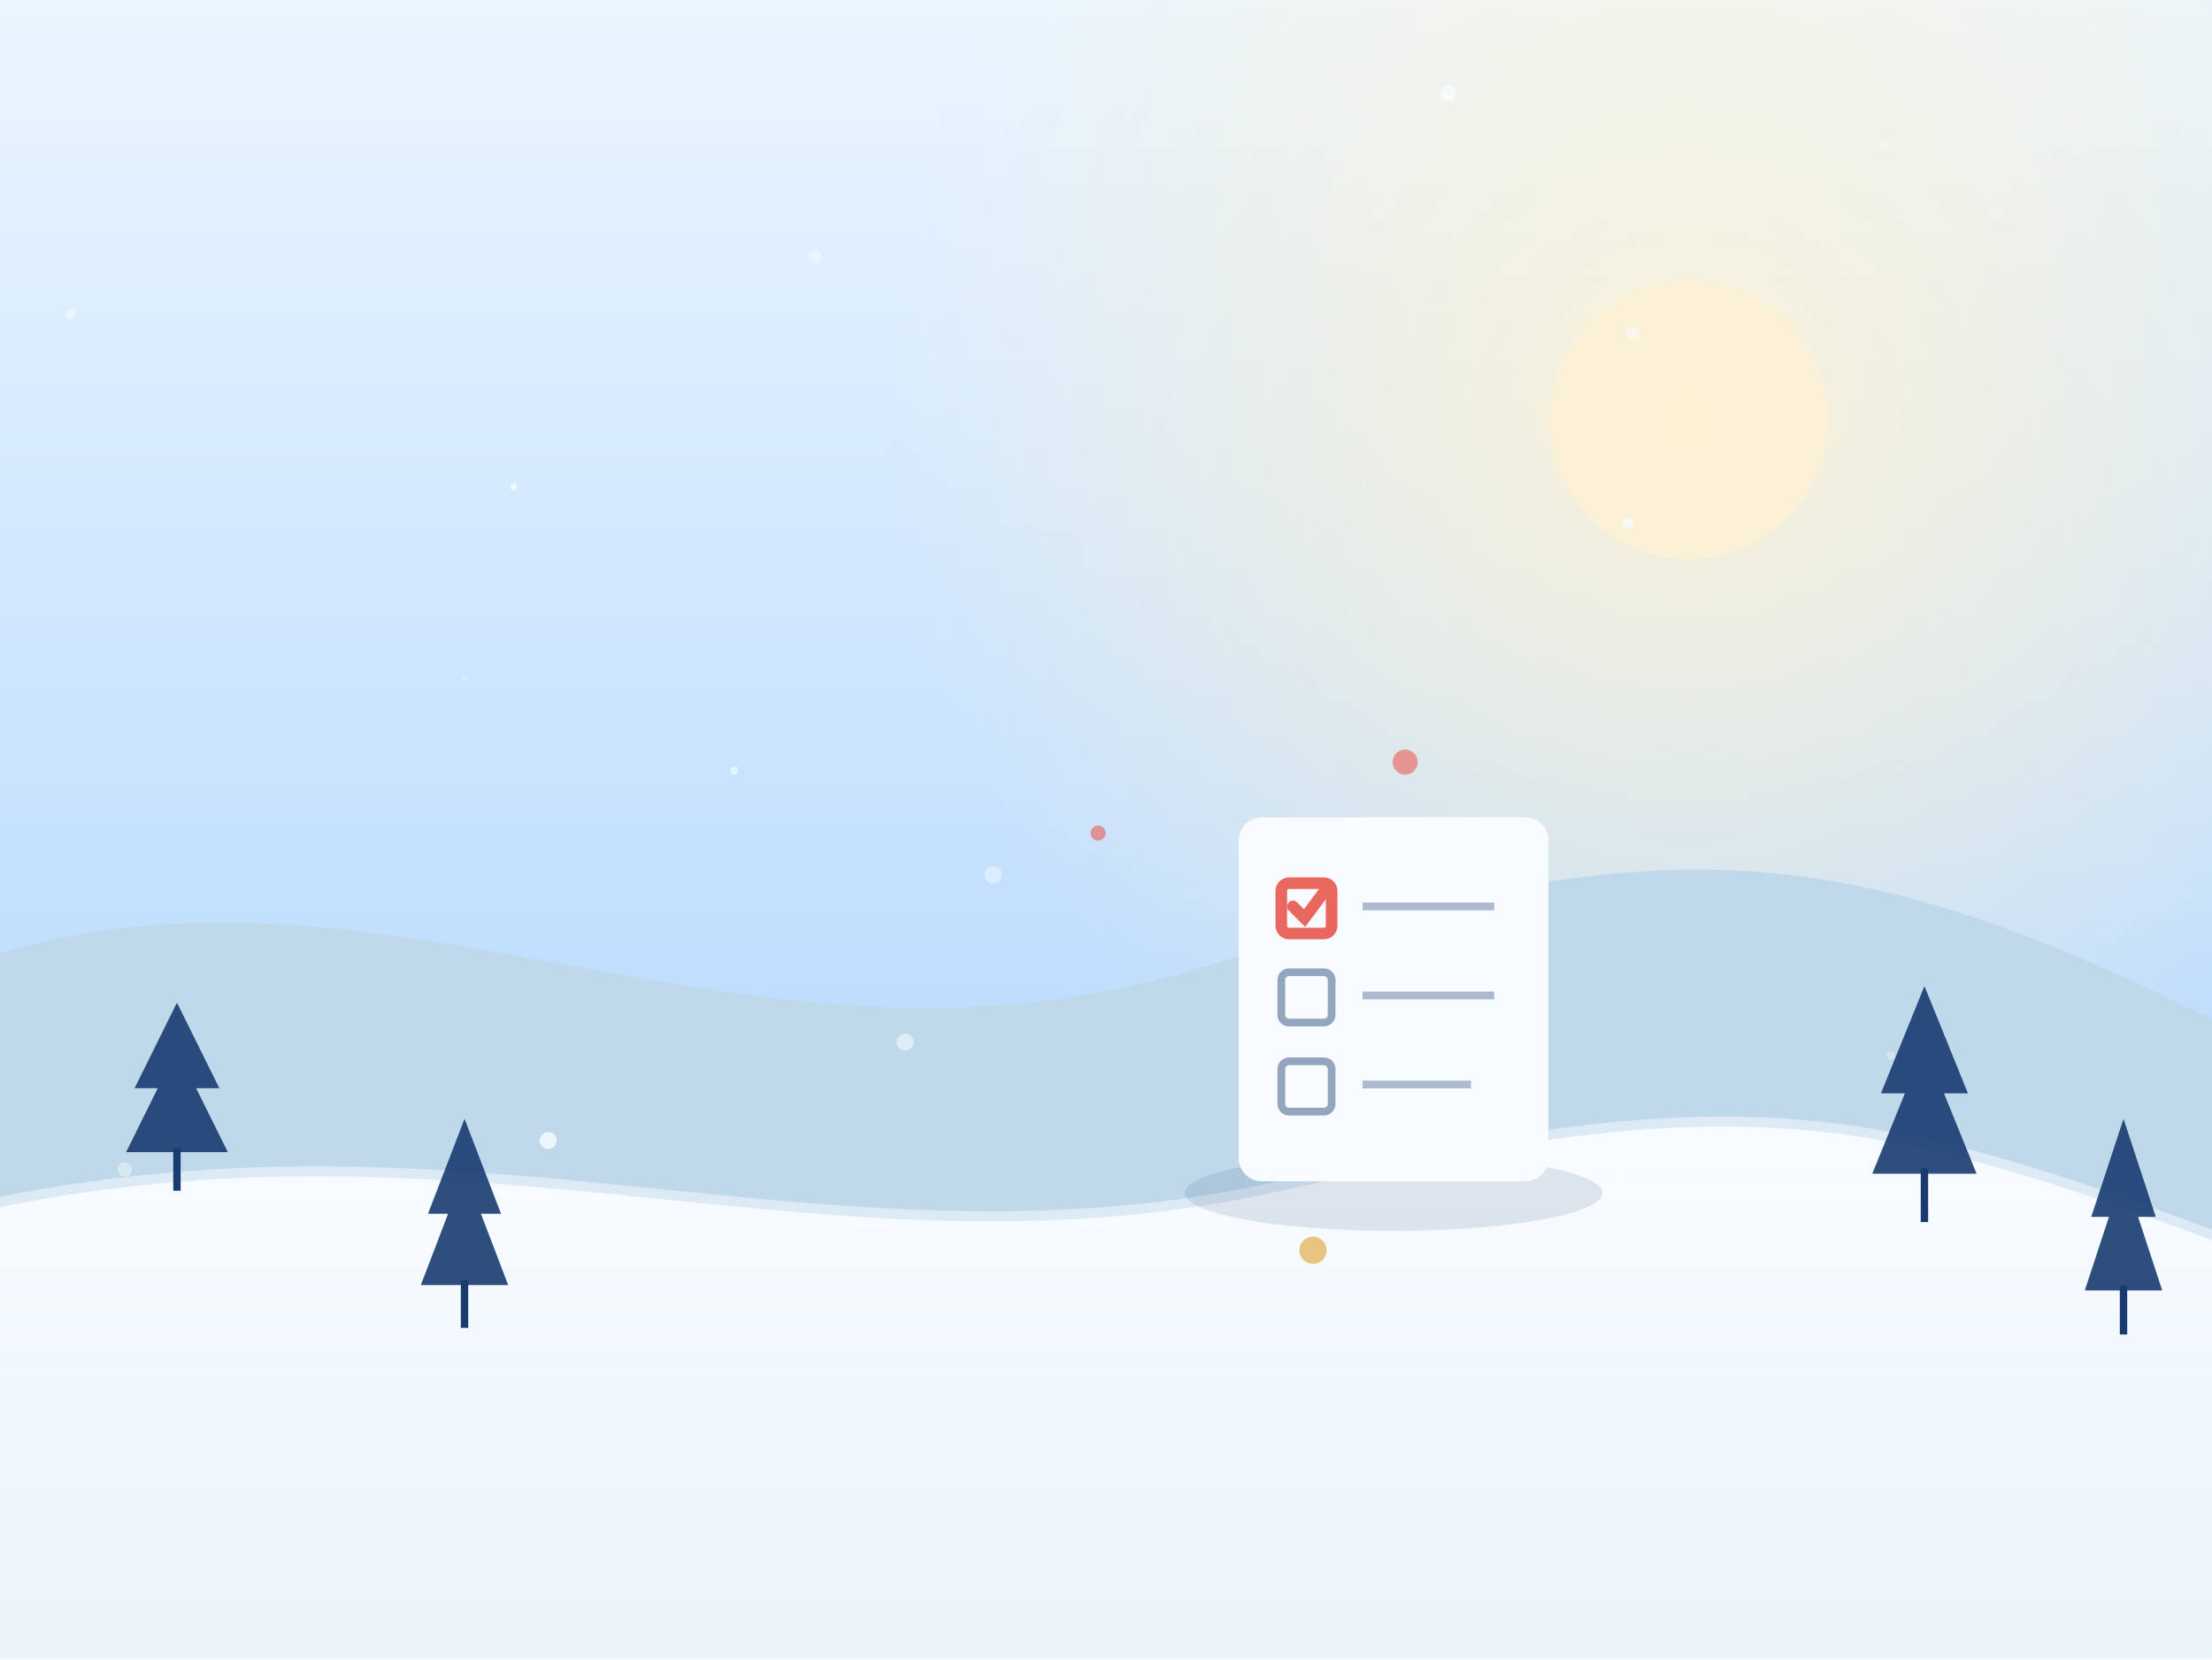
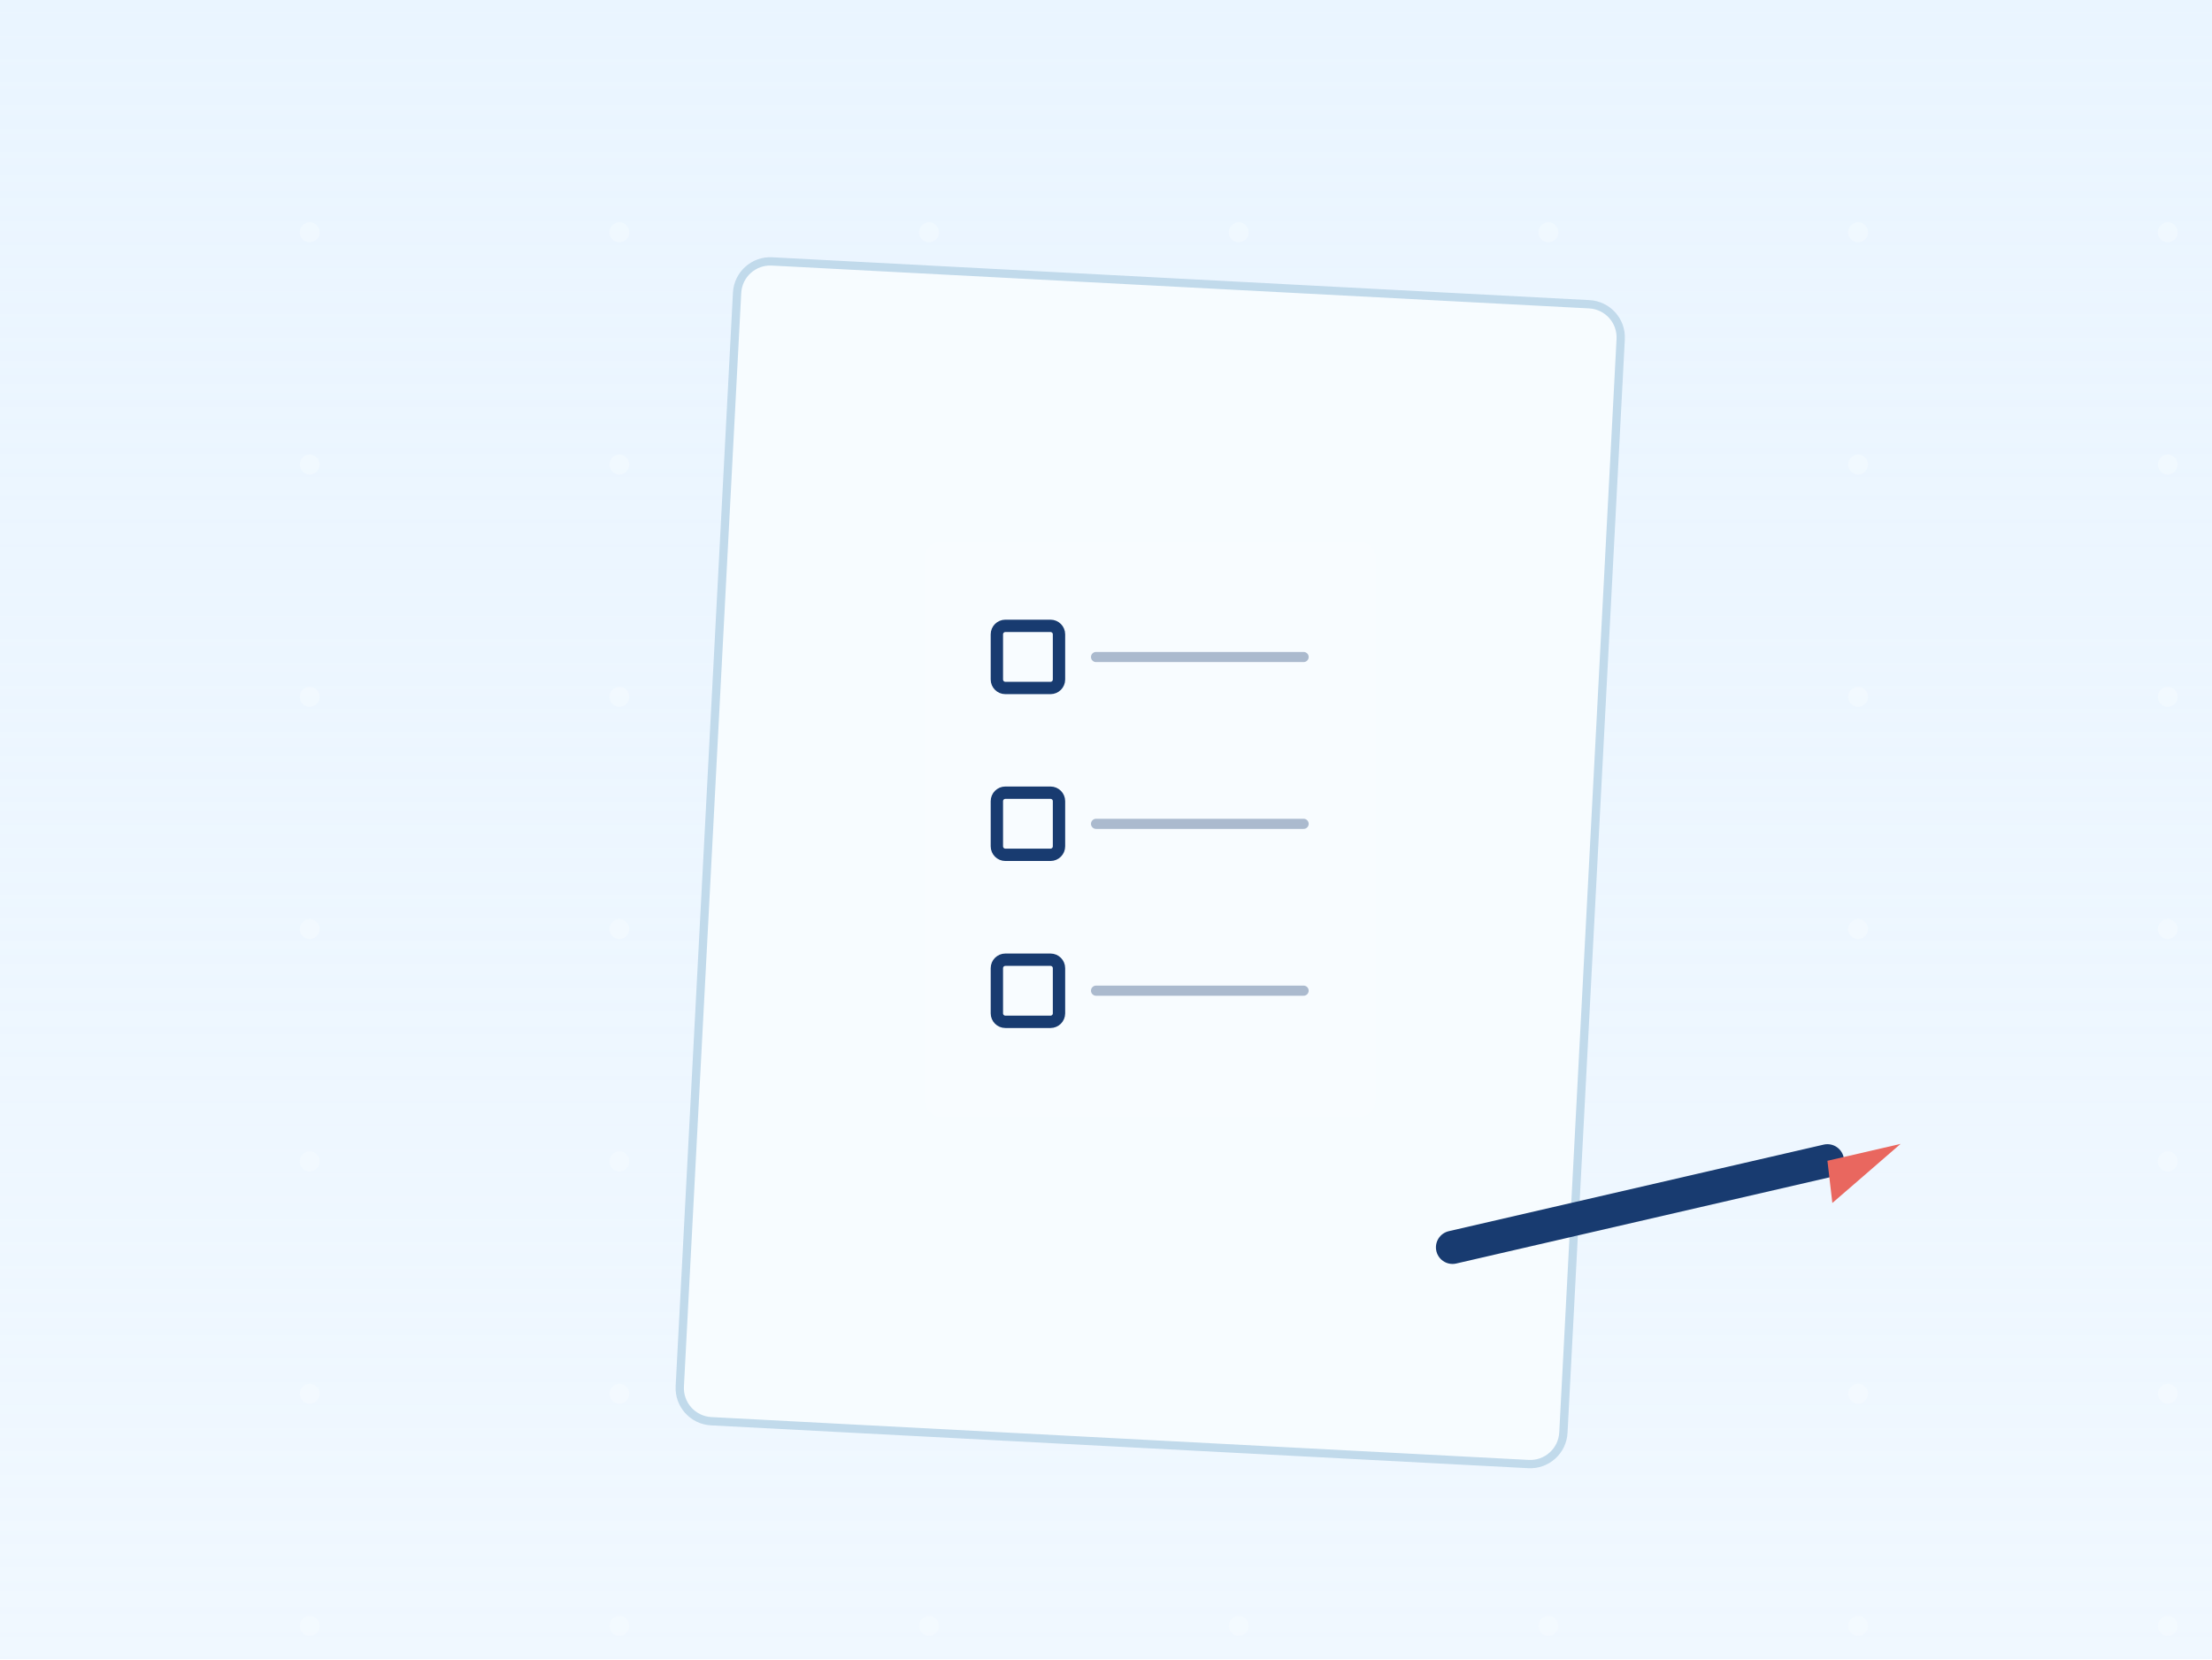
<svg xmlns="http://www.w3.org/2000/svg" viewBox="0 0 1200 900" width="1200" height="900" role="img" aria-labelledby="art-wishlist-empty-winter-title art-wishlist-empty-winter-desc">
  <defs>
    <linearGradient id="art-wishlist-empty-winter-sky" x1="0" y1="0" x2="0" y2="1">
      <stop offset="0" stop-color="#EAF5FF" />
-       <stop offset="1" stop-color="#A3CEFD" />
-     </linearGradient>
-     <linearGradient id="art-wishlist-empty-winter-ground" x1="0" y1="0" x2="0" y2="1">
-       <stop offset="0" stop-color="#F8FCFF" />
-       <stop offset="1" stop-color="#F8FCFF" stop-opacity="0.76" />
+       <stop offset="1" stop-color="#EAF5FF" stop-opacity="0.72" />
    </linearGradient>
    <radialGradient id="art-wishlist-empty-winter-glow">
-       <stop offset="0" stop-color="#FFF2D2" stop-opacity="0.85" />
+       <stop offset="0" stop-color="#FFF2D2" stop-opacity="0.8" />
      <stop offset="1" stop-color="#FFF2D2" stop-opacity="0" />
    </radialGradient>
  </defs>
  <rect width="1200" height="900" fill="url(#art-wishlist-empty-winter-sky)" />
-   <circle cx="916" cy="227.7" r="437" fill="url(#art-wishlist-empty-winter-glow)" />
-   <circle cx="916" cy="227.7" r="75.5" fill="#FFF2D2" opacity="0.6" />
-   <path d="M0 516.9 C216 453.9, 408 597.9, 648 525.9 S984 444.9, 1200 552.9 L1200 900 L0 900 Z" fill="#BFD8EA" />
-   <path d="M0 654.8 C264 600.8, 456 699.8, 696 645.8 S1008 600.8, 1200 672.8 L1200 900 L0 900 Z" fill="url(#art-wishlist-empty-winter-ground)" />
-   <path d="M0 654.8 C264 600.8, 456 699.8, 696 645.8 S1008 600.8, 1200 672.8" fill="none" stroke="#F8FCFF" stroke-width="10.8" opacity="0.5" />
-   <circle cx="38.3" cy="170.3" r="2.7" fill="#F8FCFF" opacity="0.48" />
-   <circle cx="756.1" cy="547.6" r="3.1" fill="#F8FCFF" opacity="0.75" />
-   <circle cx="878.1" cy="637.9" r="3" fill="#F8FCFF" opacity="0.48" />
-   <circle cx="885.9" cy="181.1" r="3.8" fill="#F8FCFF" opacity="0.46" />
-   <circle cx="491" cy="565.3" r="4.6" fill="#F8FCFF" opacity="0.57" />
-   <circle cx="784.4" cy="603.2" r="4" fill="#F8FCFF" opacity="0.56" />
-   <circle cx="1022.4" cy="79.1" r="2.9" fill="#F8FCFF" opacity="0.48" />
-   <circle cx="785.6" cy="50.6" r="4.4" fill="#F8FCFF" opacity="0.75" />
-   <circle cx="297.4" cy="618.7" r="4.6" fill="#F8FCFF" opacity="0.81" />
-   <circle cx="691.5" cy="530.6" r="4.5" fill="#F8FCFF" opacity="0.52" />
-   <circle cx="398.3" cy="417.9" r="2.2" fill="#F8FCFF" opacity="0.59" />
-   <circle cx="442" cy="139.1" r="3.5" fill="#F8FCFF" opacity="0.51" />
-   <circle cx="278.6" cy="264" r="1.9" fill="#F8FCFF" opacity="0.74" />
-   <circle cx="538.8" cy="474.6" r="4.8" fill="#F8FCFF" opacity="0.44" />
-   <circle cx="252.2" cy="367.7" r="1.5" fill="#F8FCFF" opacity="0.33" />
-   <circle cx="67.7" cy="634.4" r="3.9" fill="#F8FCFF" opacity="0.43" />
-   <circle cx="883.4" cy="283.6" r="3.1" fill="#F8FCFF" opacity="0.72" />
-   <circle cx="1025.7" cy="572.6" r="2.2" fill="#F8FCFF" opacity="0.38" />
-   <rect x="94" y="622.7" width="4" height="23.2" fill="#183B70" />
-   <path d="M96 543.9 L73 590.3 L85.6 590.3 L68.4 625 L123.6 625 L106.4 590.3 L119 590.3 Z" fill="#183B70" opacity="0.9" />
-   <rect x="250" y="694.5" width="4" height="25.8" fill="#183B70" />
-   <path d="M252 606.9 L232.2 658.4 L243.1 658.4 L228.3 697.1 L275.7 697.1 L260.9 658.4 L271.8 658.4 Z" fill="#183B70" opacity="0.9" />
-   <rect x="1042" y="633.8" width="4" height="29.1" fill="#183B70" />
-   <path d="M1044 534.9 L1020.4 593.1 L1033.4 593.1 L1015.7 636.7 L1072.3 636.7 L1054.6 593.1 L1067.6 593.1 Z" fill="#183B70" opacity="0.9" />
-   <rect x="1150" y="697.3" width="4" height="26.6" fill="#183B70" />
-   <path d="M1152 606.9 L1134.5 660.1 L1144.1 660.1 L1131 700 L1173 700 L1159.9 660.1 L1169.5 660.1 Z" fill="#183B70" opacity="0.9" />
-   <ellipse cx="756" cy="647.1" rx="113.3" ry="20.6" fill="#183B70" opacity="0.12" />
-   <circle cx="762.3" cy="413.4" r="6.8" fill="#E9675F" opacity="0.65" />
-   <circle cx="712.3" cy="678.2" r="7.4" fill="#DFA93E" opacity="0.65" />
-   <circle cx="595.7" cy="451.9" r="4.1" fill="#E9675F" opacity="0.65" />
-   <g transform="translate(756 540) scale(2.1)">
-     <rect x="-40" y="-46" width="80" height="94" rx="6" fill="#F8FCFF" />
-     <rect x="-29" y="-29" width="13" height="13" rx="2" fill="none" stroke="#E9675F" stroke-width="3" />
-     <path d="M-26 -23 L-23 -20 L-17 -28" fill="none" stroke="#E9675F" stroke-width="3" stroke-linecap="round" />
-     <line x1="-8" y1="-23" x2="26" y2="-23" stroke="#183B70" stroke-width="2" opacity="0.34" />
-     <rect x="-29" y="-6" width="13" height="13" rx="2" fill="none" stroke="#183B70" stroke-width="2" opacity="0.45" />
-     <line x1="-8" y1="0" x2="26" y2="0" stroke="#183B70" stroke-width="2" opacity="0.34" />
-     <rect x="-29" y="17" width="13" height="13" rx="2" fill="none" stroke="#183B70" stroke-width="2" opacity="0.45" />
-     <line x1="-8" y1="23" x2="20" y2="23" stroke="#183B70" stroke-width="2" opacity="0.34" />
+   <circle cx="168" cy="126" r="5.4" fill="#F8FCFF" opacity="0.42" />
+   <circle cx="336" cy="126" r="5.4" fill="#F8FCFF" opacity="0.42" />
+   <circle cx="504" cy="126" r="5.4" fill="#F8FCFF" opacity="0.42" />
+   <circle cx="672" cy="126" r="5.4" fill="#F8FCFF" opacity="0.42" />
+   <circle cx="840" cy="126" r="5.4" fill="#F8FCFF" opacity="0.42" />
+   <circle cx="1008" cy="126" r="5.4" fill="#F8FCFF" opacity="0.42" />
+   <circle cx="1176" cy="126" r="5.4" fill="#F8FCFF" opacity="0.42" />
+   <circle cx="168" cy="252" r="5.4" fill="#F8FCFF" opacity="0.42" />
+   <circle cx="336" cy="252" r="5.4" fill="#F8FCFF" opacity="0.42" />
+   <circle cx="504" cy="252" r="5.4" fill="#F8FCFF" opacity="0.42" />
+   <circle cx="672" cy="252" r="5.4" fill="#F8FCFF" opacity="0.42" />
+   <circle cx="840" cy="252" r="5.4" fill="#F8FCFF" opacity="0.42" />
+   <circle cx="1008" cy="252" r="5.4" fill="#F8FCFF" opacity="0.42" />
+   <circle cx="1176" cy="252" r="5.4" fill="#F8FCFF" opacity="0.42" />
+   <circle cx="168" cy="378" r="5.4" fill="#F8FCFF" opacity="0.42" />
+   <circle cx="336" cy="378" r="5.4" fill="#F8FCFF" opacity="0.42" />
+   <circle cx="504" cy="378" r="5.4" fill="#F8FCFF" opacity="0.42" />
+   <circle cx="672" cy="378" r="5.4" fill="#F8FCFF" opacity="0.42" />
+   <circle cx="840" cy="378" r="5.4" fill="#F8FCFF" opacity="0.42" />
+   <circle cx="1008" cy="378" r="5.4" fill="#F8FCFF" opacity="0.42" />
+   <circle cx="1176" cy="378" r="5.4" fill="#F8FCFF" opacity="0.42" />
+   <circle cx="168" cy="504" r="5.4" fill="#F8FCFF" opacity="0.42" />
+   <circle cx="336" cy="504" r="5.4" fill="#F8FCFF" opacity="0.42" />
+   <circle cx="504" cy="504" r="5.4" fill="#F8FCFF" opacity="0.42" />
+   <circle cx="672" cy="504" r="5.4" fill="#F8FCFF" opacity="0.42" />
+   <circle cx="840" cy="504" r="5.4" fill="#F8FCFF" opacity="0.42" />
+   <circle cx="1008" cy="504" r="5.4" fill="#F8FCFF" opacity="0.42" />
+   <circle cx="1176" cy="504" r="5.4" fill="#F8FCFF" opacity="0.42" />
+   <circle cx="168" cy="630" r="5.4" fill="#F8FCFF" opacity="0.42" />
+   <circle cx="336" cy="630" r="5.4" fill="#F8FCFF" opacity="0.42" />
+   <circle cx="504" cy="630" r="5.4" fill="#F8FCFF" opacity="0.42" />
+   <circle cx="672" cy="630" r="5.4" fill="#F8FCFF" opacity="0.42" />
+   <circle cx="840" cy="630" r="5.4" fill="#F8FCFF" opacity="0.42" />
+   <circle cx="1008" cy="630" r="5.4" fill="#F8FCFF" opacity="0.42" />
+   <circle cx="1176" cy="630" r="5.4" fill="#F8FCFF" opacity="0.42" />
+   <circle cx="168" cy="756" r="5.4" fill="#F8FCFF" opacity="0.42" />
+   <circle cx="336" cy="756" r="5.4" fill="#F8FCFF" opacity="0.42" />
+   <circle cx="504" cy="756" r="5.4" fill="#F8FCFF" opacity="0.42" />
+   <circle cx="672" cy="756" r="5.4" fill="#F8FCFF" opacity="0.42" />
+   <circle cx="840" cy="756" r="5.4" fill="#F8FCFF" opacity="0.42" />
+   <circle cx="1008" cy="756" r="5.4" fill="#F8FCFF" opacity="0.42" />
+   <circle cx="1176" cy="756" r="5.4" fill="#F8FCFF" opacity="0.42" />
+   <circle cx="168" cy="882" r="5.4" fill="#F8FCFF" opacity="0.42" />
+   <circle cx="336" cy="882" r="5.4" fill="#F8FCFF" opacity="0.42" />
+   <circle cx="504" cy="882" r="5.4" fill="#F8FCFF" opacity="0.42" />
+   <circle cx="672" cy="882" r="5.4" fill="#F8FCFF" opacity="0.42" />
+   <circle cx="840" cy="882" r="5.4" fill="#F8FCFF" opacity="0.42" />
+   <circle cx="1008" cy="882" r="5.4" fill="#F8FCFF" opacity="0.42" />
+   <circle cx="1176" cy="882" r="5.4" fill="#F8FCFF" opacity="0.42" />
+   <g transform="rotate(3 624 468)">
+     <rect x="384" y="153" width="480" height="630" rx="18" fill="#F8FCFF" opacity="0.95" stroke="#BFD8EA" stroke-width="4.5" />
+   </g>
+   <rect x="501.6" y="293.9" width="244.8" height="312.1" rx="9.2" fill="#F8FCFF" />
+   <rect x="540.8" y="339.5" width="33.7" height="33.7" rx="4.6" fill="none" stroke="#183B70" stroke-width="6.7" />
+   <path d="M594.6 356.4 L707.2 356.4" fill="none" stroke="#183B70" stroke-width="5.5" stroke-linecap="round" stroke-linejoin="round" opacity="0.34" />
+   <rect x="540.8" y="430" width="33.7" height="33.7" rx="4.6" fill="none" stroke="#183B70" stroke-width="6.7" />
+   <path d="M594.6 446.9 L707.2 446.9" fill="none" stroke="#183B70" stroke-width="5.5" stroke-linecap="round" stroke-linejoin="round" opacity="0.34" />
+   <rect x="540.8" y="520.6" width="33.7" height="33.7" rx="4.6" fill="none" stroke="#183B70" stroke-width="6.7" />
+   <path d="M594.6 537.4 L707.2 537.4" fill="none" stroke="#183B70" stroke-width="5.5" stroke-linecap="round" stroke-linejoin="round" opacity="0.34" />
+   <g transform="rotate(32 912 648)">
+     <path d="M822 738 L969.6 590.4" fill="none" stroke="#183B70" stroke-width="18" stroke-linecap="round" stroke-linejoin="round" />
+     <path d="M969.6 590.4 L998.4 561.6 L984 608.4 Z" fill="#E9675F" />
  </g>
</svg>
